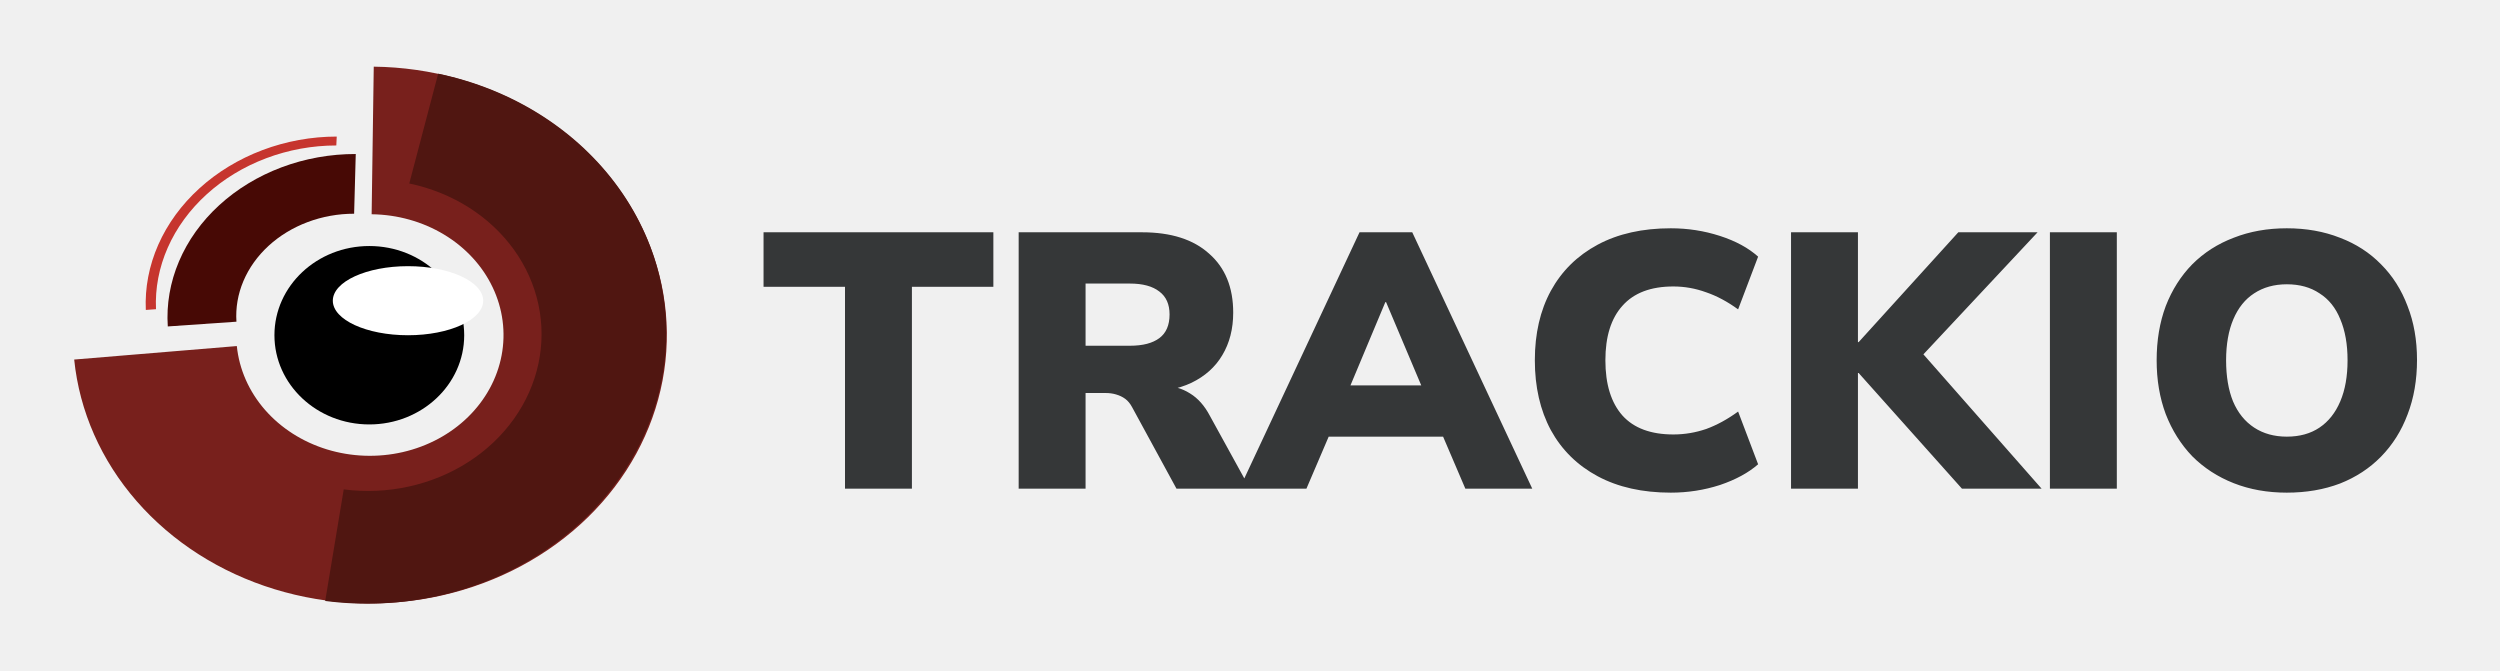
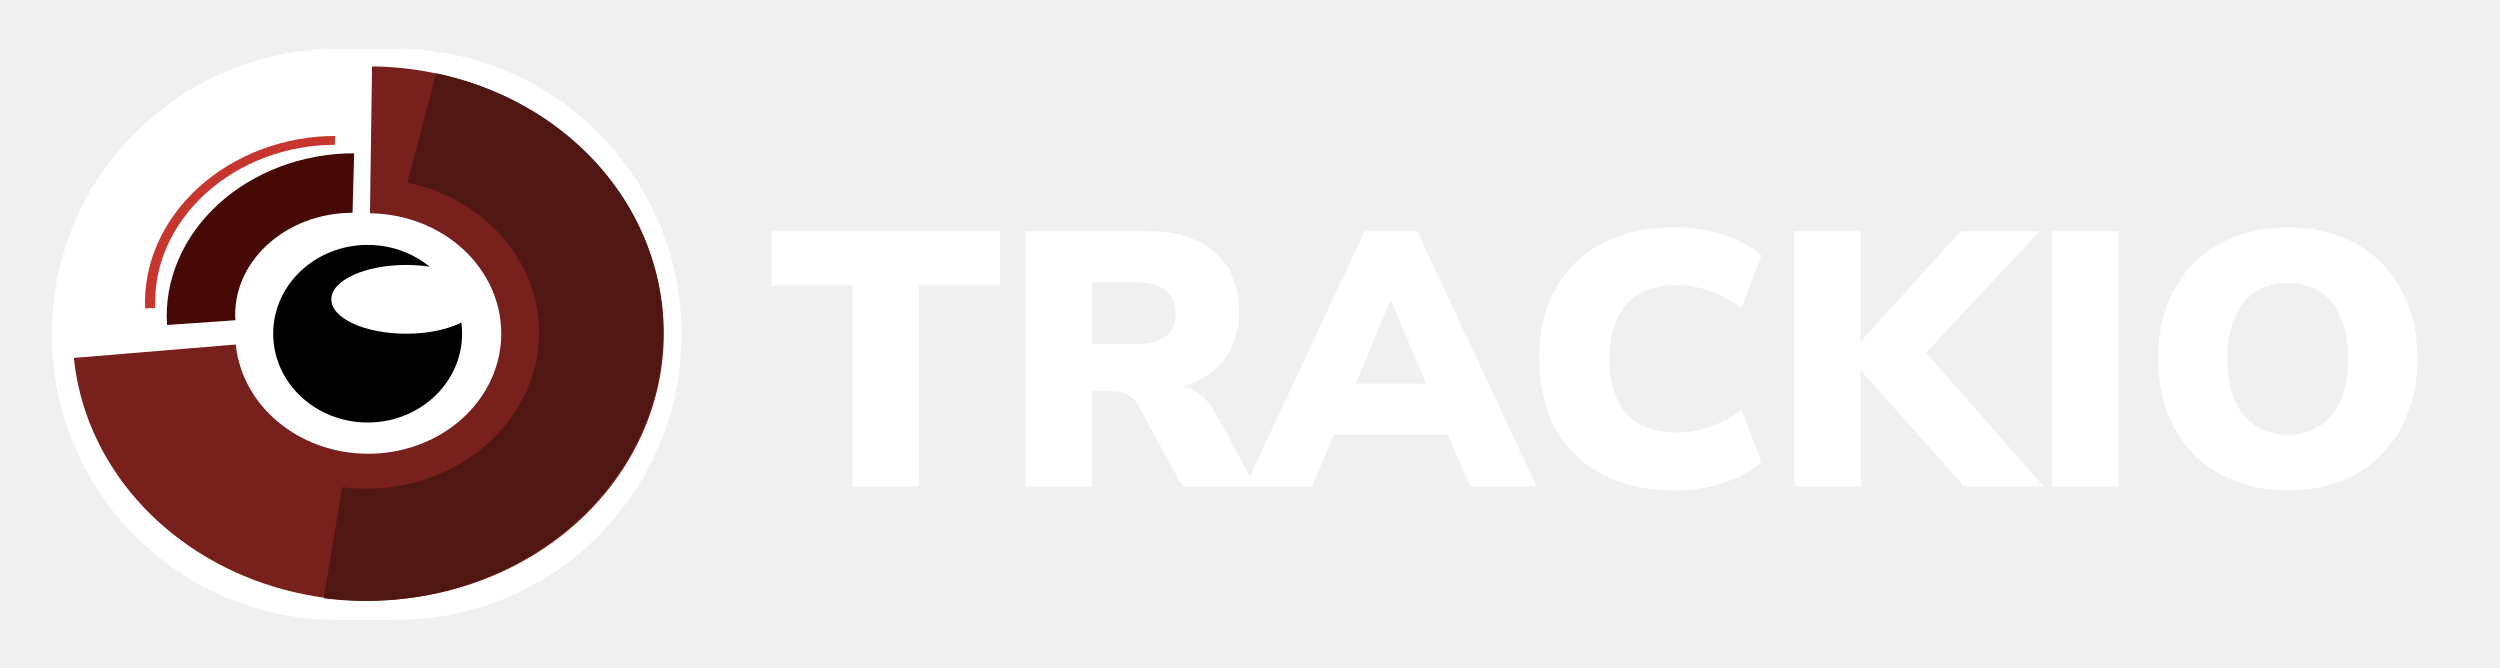
- <svg xmlns="http://www.w3.org/2000/svg" width="220" height="59" viewBox="0 0 220 59" fill="none">
-   <path d="M32.89 5.866C37.942 5.925 42.866 7.307 47.067 9.843C51.268 12.38 54.566 15.963 56.56 20.158C58.554 24.354 59.161 28.982 58.305 33.482C57.45 37.982 55.169 42.162 51.74 45.515C48.31 48.868 43.879 51.251 38.982 52.375C34.085 53.499 28.933 53.315 24.149 51.847C19.365 50.379 15.155 47.689 12.028 44.103C8.9 40.516 6.99 36.188 6.529 31.64L20.841 30.453C21.049 32.5 21.908 34.448 23.315 36.062C24.723 37.675 26.617 38.886 28.77 39.547C30.923 40.207 33.241 40.29 35.445 39.784C37.648 39.278 39.643 38.206 41.186 36.697C42.729 35.188 43.755 33.307 44.14 31.282C44.525 29.257 44.253 27.174 43.355 25.287C42.458 23.399 40.974 21.786 39.083 20.645C37.193 19.503 34.977 18.882 32.704 18.855L32.89 5.866Z" fill="#78201C" />
-   <path d="M31.306 13.553C29.07 13.549 26.847 13.948 24.778 14.724C22.709 15.501 20.838 16.638 19.284 18.064C17.729 19.489 16.526 21.173 15.748 23.009C14.97 24.844 14.635 26.791 14.765 28.727L20.807 28.309C20.726 27.097 20.935 25.878 21.422 24.728C21.909 23.579 22.663 22.525 23.636 21.632C24.609 20.74 25.78 20.028 27.076 19.542C28.371 19.056 29.763 18.806 31.163 18.808L31.306 13.553Z" fill="#470905" />
+ <svg xmlns="http://www.w3.org/2000/svg" width="221" height="59" viewBox="0 0 221 59" fill="none">
+   <rect x="4.581" y="4.323" width="55.665" height="50.477" rx="25.239" fill="white" />
+   <path d="M32.89 5.866C37.942 5.925 42.866 7.307 47.067 9.843C51.268 12.38 54.566 15.963 56.56 20.158C58.554 24.354 59.161 28.982 58.305 33.482C57.45 37.983 55.169 42.162 51.74 45.516C48.31 48.869 43.879 51.251 38.982 52.375C34.085 53.499 28.933 53.316 24.149 51.847C19.365 50.379 15.155 47.689 12.028 44.103C8.9 40.517 6.99 36.188 6.529 31.641L20.841 30.454C21.049 32.5 21.908 34.448 23.315 36.062C24.723 37.676 26.617 38.886 28.77 39.547C30.923 40.208 33.241 40.29 35.445 39.784C37.648 39.279 39.643 38.206 41.186 36.697C42.729 35.189 43.755 33.308 44.14 31.282C44.525 29.257 44.253 27.175 43.355 25.287C42.458 23.399 40.974 21.787 39.083 20.645C37.193 19.504 34.977 18.882 32.704 18.855L32.89 5.866Z" fill="#78201C" />
+   <path d="M31.306 13.553C29.07 13.549 26.847 13.948 24.778 14.725C22.709 15.501 20.838 16.638 19.284 18.064C17.729 19.49 16.526 21.173 15.748 23.009C14.97 24.844 14.635 26.791 14.765 28.728L20.807 28.309C20.726 27.097 20.935 25.878 21.422 24.729C21.909 23.579 22.663 22.525 23.636 21.633C24.609 20.74 25.78 20.028 27.076 19.542C28.371 19.056 29.763 18.806 31.163 18.808L31.306 13.553Z" fill="#470905" />
  <path d="M29.633 12.018C27.403 12.019 25.179 12.424 23.1 13.207C21.021 13.991 19.133 15.135 17.555 16.569C15.976 18.002 14.741 19.694 13.928 21.536C13.116 23.379 12.742 25.333 12.832 27.275L13.728 27.21C13.643 25.376 13.996 23.531 14.763 21.791C15.531 20.05 16.697 18.453 18.188 17.099C19.679 15.745 21.462 14.664 23.426 13.924C25.389 13.184 27.49 12.802 29.595 12.801L29.633 12.018Z" fill="#C6352E" />
-   <path d="M38.56 6.482C45.113 7.852 50.81 11.461 54.461 16.557C58.111 21.652 59.433 27.841 58.15 33.829C56.867 39.818 53.078 45.143 47.575 48.694C42.072 52.245 35.28 53.747 28.618 52.886L30.248 43.067C34.113 43.567 38.053 42.696 41.245 40.636C44.438 38.575 46.636 35.486 47.38 32.012C48.124 28.538 47.358 24.948 45.24 21.991C43.122 19.035 39.817 16.941 36.015 16.147L38.56 6.482Z" fill="#501611" />
+   <path d="M38.56 6.481C45.113 7.851 50.81 11.46 54.461 16.556C58.111 21.652 59.433 27.84 58.15 33.828C56.867 39.817 53.078 45.143 47.575 48.694C42.072 52.245 35.28 53.747 28.618 52.886L30.248 43.067C34.113 43.566 38.053 42.695 41.245 40.635C44.438 38.575 46.636 35.485 47.38 32.011C48.124 28.537 47.358 24.947 45.24 21.991C43.122 19.035 39.817 16.941 36.015 16.146L38.56 6.481Z" fill="#501611" />
  <ellipse cx="32.5" cy="29.5" rx="8.35" ry="7.85" fill="black" />
-   <ellipse cx="35.904" cy="26.462" rx="6.616" ry="3.039" fill="white" />
-   <path opacity="0.9" d="M74.36 43.001V25.241H67.192V20.441H87.416V25.241H80.248V43.001H74.36ZM89.642 43.001V20.441H100.49C103.05 20.441 105.023 21.07 106.41 22.329C107.818 23.566 108.522 25.294 108.522 27.513C108.522 28.942 108.202 30.19 107.562 31.257C106.943 32.302 106.036 33.113 104.842 33.689C103.668 34.244 102.218 34.521 100.49 34.521L100.746 33.945H102.282C103.199 33.945 104.01 34.169 104.714 34.617C105.418 35.044 106.004 35.705 106.474 36.601L109.994 43.001H103.53L99.626 35.833C99.455 35.513 99.252 35.268 99.018 35.097C98.783 34.926 98.516 34.798 98.218 34.713C97.94 34.628 97.631 34.585 97.29 34.585H95.53V43.001H89.642ZM95.53 30.425H99.434C100.564 30.425 101.428 30.201 102.026 29.753C102.623 29.305 102.922 28.612 102.922 27.673C102.922 26.777 102.623 26.105 102.026 25.657C101.428 25.188 100.564 24.953 99.434 24.953H95.53V30.425ZM109.078 43.001L119.638 20.441H124.278L134.838 43.001H128.95L126.294 36.793L128.534 38.425H115.35L117.622 36.793L114.966 43.001H109.078ZM121.91 26.585L118.198 35.449L117.302 33.913H126.614L125.718 35.449L121.974 26.585H121.91ZM147.034 43.353C144.538 43.353 142.394 42.873 140.602 41.913C138.81 40.953 137.434 39.598 136.474 37.849C135.535 36.1 135.066 34.052 135.066 31.705C135.066 29.358 135.535 27.321 136.474 25.593C137.434 23.844 138.81 22.489 140.602 21.529C142.394 20.569 144.538 20.089 147.034 20.089C148.527 20.089 149.967 20.313 151.354 20.761C152.74 21.209 153.86 21.817 154.714 22.585L152.954 27.225C152.015 26.542 151.076 26.041 150.138 25.721C149.199 25.38 148.239 25.209 147.258 25.209C145.274 25.209 143.78 25.774 142.778 26.905C141.775 28.014 141.274 29.614 141.274 31.705C141.274 33.817 141.775 35.438 142.778 36.569C143.78 37.678 145.274 38.233 147.258 38.233C148.239 38.233 149.199 38.073 150.138 37.753C151.076 37.412 152.015 36.9 152.954 36.217L154.714 40.857C153.86 41.604 152.74 42.212 151.354 42.681C149.967 43.129 148.527 43.353 147.034 43.353ZM157.611 43.001V20.441H163.499V30.105H163.562L172.331 20.441H179.307L168.171 32.345V29.945L179.659 43.001H172.651L163.562 32.825H163.499V43.001H157.611ZM180.392 43.001V20.441H186.28V43.001H180.392ZM201.241 43.353C199.534 43.353 197.977 43.076 196.569 42.521C195.161 41.966 193.945 41.177 192.921 40.153C191.918 39.108 191.139 37.87 190.585 36.441C190.051 35.012 189.785 33.433 189.785 31.705C189.785 29.956 190.051 28.366 190.585 26.937C191.139 25.508 191.918 24.281 192.921 23.257C193.945 22.233 195.161 21.454 196.569 20.921C197.977 20.366 199.534 20.089 201.241 20.089C202.947 20.089 204.505 20.366 205.913 20.921C207.321 21.454 208.526 22.233 209.529 23.257C210.553 24.281 211.331 25.508 211.865 26.937C212.419 28.345 212.697 29.924 212.697 31.673C212.697 33.444 212.419 35.044 211.865 36.473C211.331 37.902 210.553 39.14 209.529 40.185C208.526 41.209 207.321 41.998 205.913 42.553C204.505 43.086 202.947 43.353 201.241 43.353ZM201.241 38.425C202.371 38.425 203.331 38.158 204.121 37.625C204.91 37.092 205.518 36.324 205.944 35.321C206.371 34.318 206.585 33.113 206.585 31.705C206.585 30.297 206.371 29.092 205.944 28.089C205.539 27.086 204.931 26.329 204.121 25.817C203.331 25.284 202.371 25.017 201.241 25.017C200.131 25.017 199.171 25.284 198.361 25.817C197.571 26.329 196.963 27.086 196.536 28.089C196.11 29.092 195.897 30.297 195.897 31.705C195.897 33.113 196.099 34.318 196.505 35.321C196.931 36.324 197.55 37.092 198.361 37.625C199.171 38.158 200.131 38.425 201.241 38.425Z" fill="#202224" />
+   <ellipse cx="35.904" cy="26.461" rx="6.616" ry="3.039" fill="white" />
+   <path d="M75.36 43V25.24H68.192V20.44H88.416V25.24H81.248V43H75.36ZM90.642 43V20.44H101.49C104.05 20.44 106.023 21.069 107.41 22.328C108.818 23.565 109.522 25.293 109.522 27.512C109.522 28.941 109.202 30.189 108.562 31.256C107.943 32.301 107.036 33.112 105.842 33.688C104.668 34.242 103.218 34.52 101.49 34.52L101.746 33.944H103.282C104.199 33.944 105.01 34.168 105.714 34.616C106.418 35.042 107.004 35.704 107.474 36.6L110.994 43H104.53L100.626 35.832C100.455 35.512 100.252 35.266 100.018 35.096C99.783 34.925 99.516 34.797 99.218 34.712C98.94 34.626 98.631 34.584 98.29 34.584H96.53V43H90.642ZM96.53 30.424H100.434C101.564 30.424 102.428 30.2 103.026 29.752C103.623 29.304 103.922 28.61 103.922 27.672C103.922 26.776 103.623 26.104 103.026 25.656C102.428 25.186 101.564 24.952 100.434 24.952H96.53V30.424ZM110.078 43L120.638 20.44H125.278L135.838 43H129.95L127.294 36.792L129.534 38.424H116.35L118.622 36.792L115.966 43H110.078ZM122.91 26.584L119.198 35.448L118.302 33.912H127.614L126.718 35.448L122.974 26.584H122.91ZM148.034 43.352C145.538 43.352 143.394 42.872 141.602 41.912C139.81 40.952 138.434 39.597 137.474 37.848C136.535 36.098 136.066 34.05 136.066 31.704C136.066 29.357 136.535 27.32 137.474 25.592C138.434 23.842 139.81 22.488 141.602 21.528C143.394 20.568 145.538 20.088 148.034 20.088C149.527 20.088 150.967 20.312 152.354 20.76C153.74 21.208 154.86 21.816 155.714 22.584L153.954 27.224C153.015 26.541 152.076 26.04 151.138 25.72C150.199 25.378 149.239 25.208 148.258 25.208C146.274 25.208 144.78 25.773 143.778 26.904C142.775 28.013 142.274 29.613 142.274 31.704C142.274 33.816 142.775 35.437 143.778 36.568C144.78 37.677 146.274 38.232 148.258 38.232C149.239 38.232 150.199 38.072 151.138 37.752C152.076 37.41 153.015 36.898 153.954 36.216L155.714 40.856C154.86 41.602 153.74 42.21 152.354 42.68C150.967 43.128 149.527 43.352 148.034 43.352ZM158.611 43V20.44H164.499V30.104H164.562L173.331 20.44H180.307L169.171 32.344V29.944L180.659 43H173.651L164.562 32.824H164.499V43H158.611ZM181.392 43V20.44H187.28V43H181.392ZM202.241 43.352C200.534 43.352 198.977 43.074 197.569 42.52C196.161 41.965 194.945 41.176 193.921 40.152C192.918 39.106 192.139 37.869 191.585 36.44C191.051 35.01 190.785 33.432 190.785 31.704C190.785 29.954 191.051 28.365 191.585 26.936C192.139 25.506 192.918 24.28 193.921 23.256C194.945 22.232 196.161 21.453 197.569 20.92C198.977 20.365 200.534 20.088 202.241 20.088C203.947 20.088 205.505 20.365 206.913 20.92C208.321 21.453 209.526 22.232 210.529 23.256C211.553 24.28 212.331 25.506 212.865 26.936C213.419 28.344 213.697 29.922 213.697 31.672C213.697 33.442 213.419 35.042 212.865 36.472C212.331 37.901 211.553 39.138 210.529 40.184C209.526 41.208 208.321 41.997 206.913 42.552C205.505 43.085 203.947 43.352 202.241 43.352ZM202.241 38.424C203.371 38.424 204.331 38.157 205.121 37.624C205.91 37.09 206.518 36.322 206.944 35.32C207.371 34.317 207.585 33.112 207.585 31.704C207.585 30.296 207.371 29.09 206.944 28.088C206.539 27.085 205.931 26.328 205.121 25.816C204.331 25.282 203.371 25.016 202.241 25.016C201.131 25.016 200.171 25.282 199.361 25.816C198.571 26.328 197.963 27.085 197.536 28.088C197.11 29.09 196.897 30.296 196.897 31.704C196.897 33.112 197.099 34.317 197.505 35.32C197.931 36.322 198.55 37.09 199.361 37.624C200.171 38.157 201.131 38.424 202.241 38.424Z" fill="white" />
</svg>
